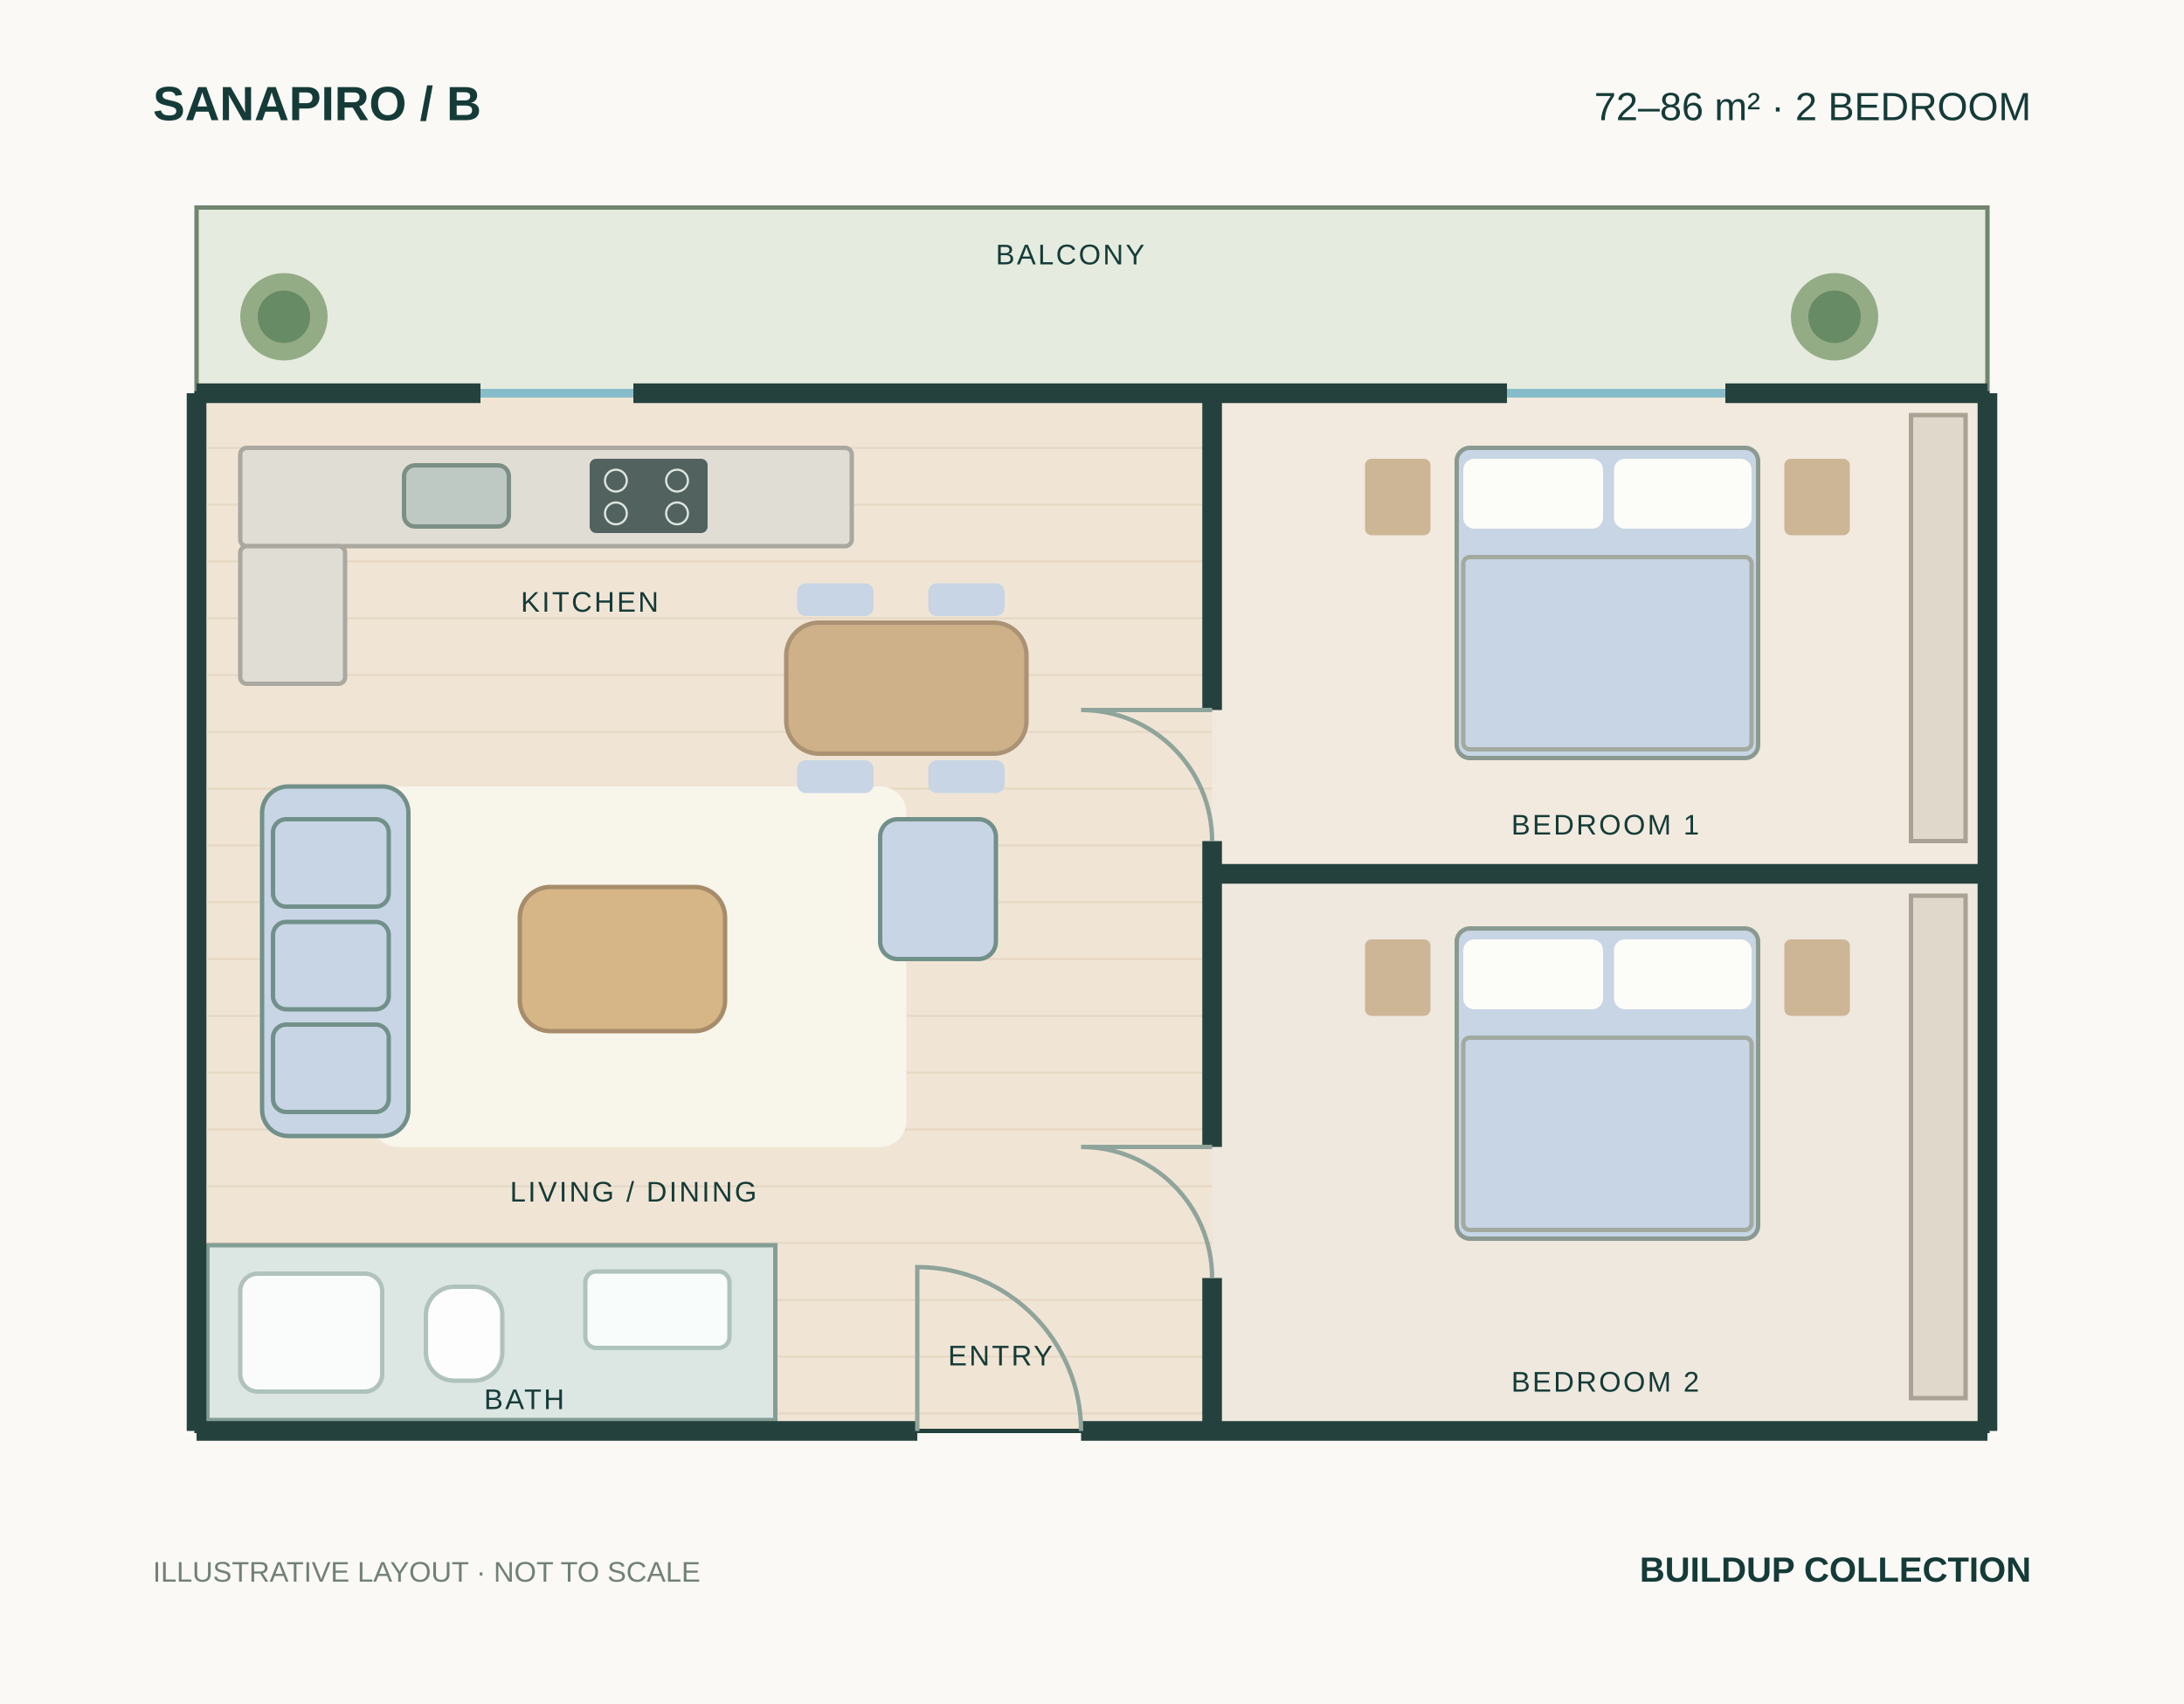
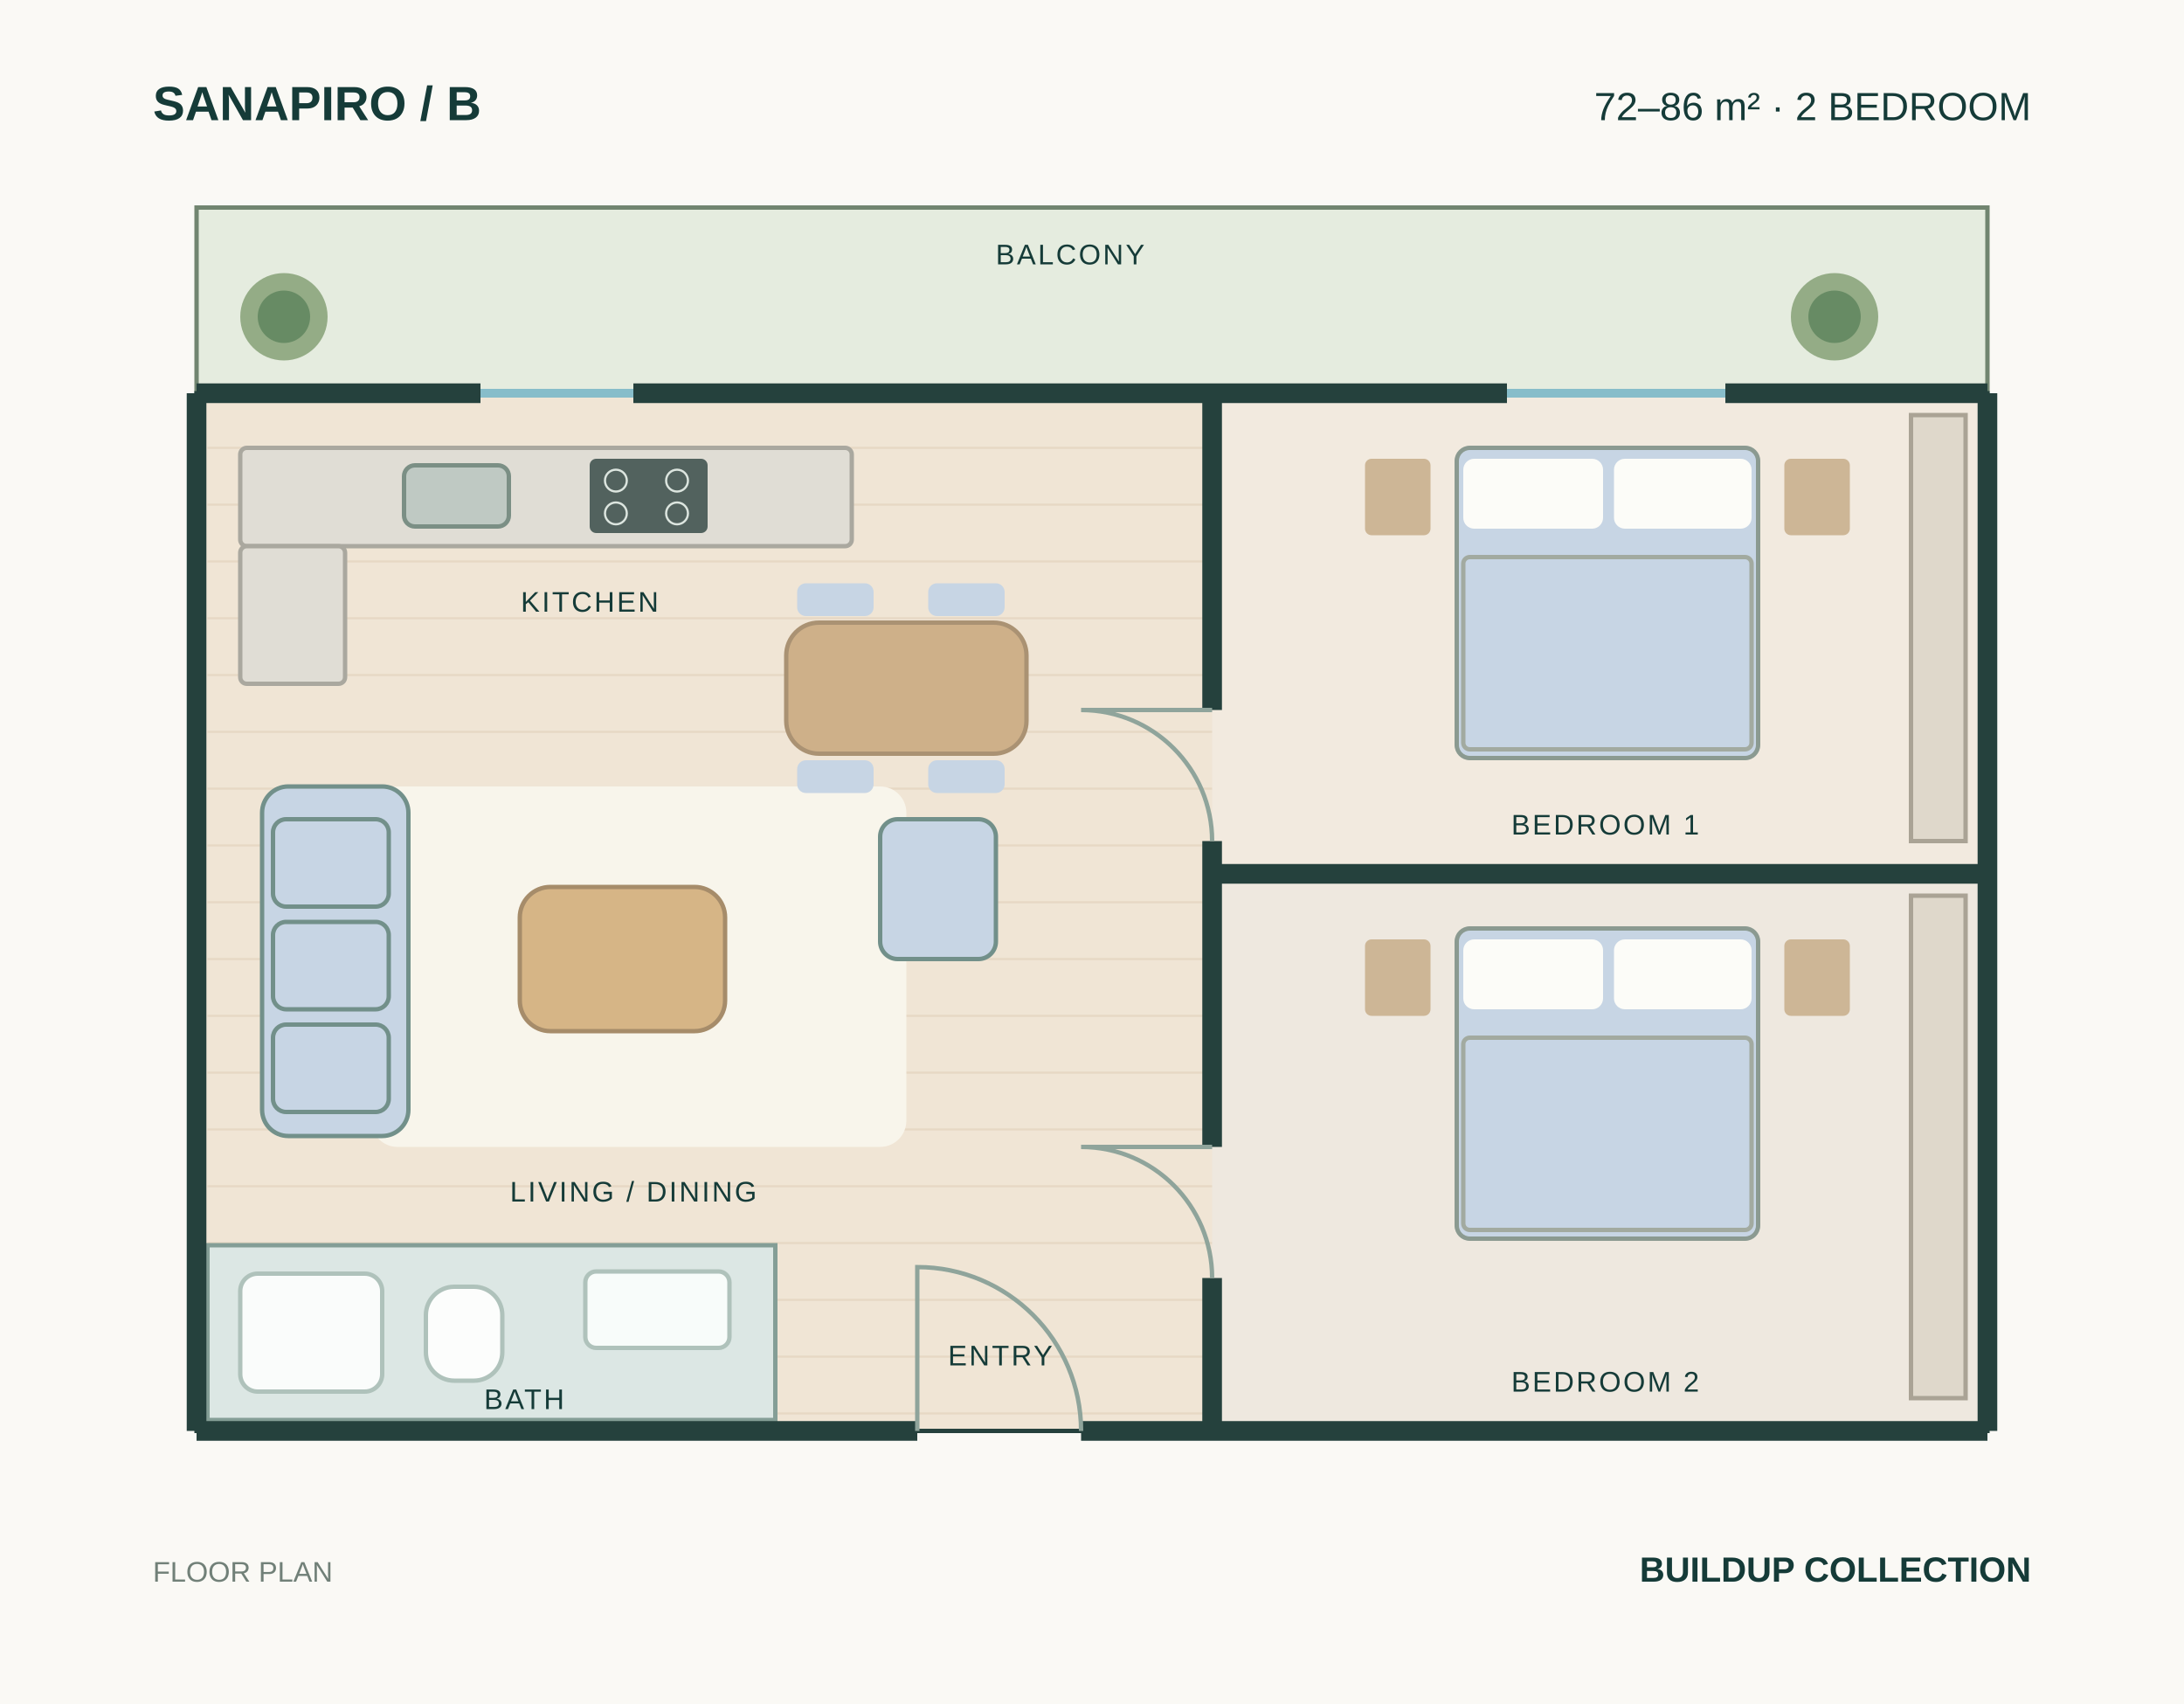
<svg xmlns="http://www.w3.org/2000/svg" width="1000" height="780" viewBox="0 0 1000 780">
  <rect width="1000" height="780" fill="#faf9f5" />
  <g font-family="Arial,sans-serif" fill="#153b38">
    <text x="70" y="55" font-size="22" font-weight="bold">SANAPIRO / B</text>
    <text x="930" y="55" text-anchor="end" font-size="18">72–86 m² · 2 BEDROOM</text>
    <rect x="90" y="95" width="820" height="85" rx="0" fill="#e5ecdf" stroke="#718570" stroke-width="2" />
    <text x="490" y="121" text-anchor="middle" font-size="13" letter-spacing="1">BALCONY</text>
    <circle cx="130" cy="145" r="20" fill="#94ac86" />
    <circle cx="130" cy="145" r="12" fill="#678b64" />
    <circle cx="840" cy="145" r="20" fill="#94ac86" />
    <circle cx="840" cy="145" r="12" fill="#678b64" />
    <rect x="90" y="180" width="820" height="475" rx="0" fill="#f0e5d5" stroke="#25413d" stroke-width="2" />
    <path d="M95 205 H905" stroke="#e7d8c4" stroke-width="1" />
    <path d="M95 231 H905" stroke="#e7d8c4" stroke-width="1" />
    <path d="M95 257 H905" stroke="#e7d8c4" stroke-width="1" />
    <path d="M95 283 H905" stroke="#e7d8c4" stroke-width="1" />
    <path d="M95 309 H905" stroke="#e7d8c4" stroke-width="1" />
    <path d="M95 335 H905" stroke="#e7d8c4" stroke-width="1" />
    <path d="M95 361 H905" stroke="#e7d8c4" stroke-width="1" />
    <path d="M95 387 H905" stroke="#e7d8c4" stroke-width="1" />
    <path d="M95 413 H905" stroke="#e7d8c4" stroke-width="1" />
    <path d="M95 439 H905" stroke="#e7d8c4" stroke-width="1" />
    <path d="M95 465 H905" stroke="#e7d8c4" stroke-width="1" />
    <path d="M95 491 H905" stroke="#e7d8c4" stroke-width="1" />
    <path d="M95 517 H905" stroke="#e7d8c4" stroke-width="1" />
    <path d="M95 543 H905" stroke="#e7d8c4" stroke-width="1" />
    <path d="M95 569 H905" stroke="#e7d8c4" stroke-width="1" />
    <path d="M95 595 H905" stroke="#e7d8c4" stroke-width="1" />
    <path d="M95 621 H905" stroke="#e7d8c4" stroke-width="1" />
    <path d="M95 647 H905" stroke="#e7d8c4" stroke-width="1" />
    <rect x="555" y="180" width="355" height="220" rx="0" fill="#f2eadf" stroke="none" stroke-width="2" />
    <rect x="555" y="400" width="355" height="255" rx="0" fill="#eee8df" stroke="none" stroke-width="2" />
    <rect x="170" y="360" width="245" height="165" rx="12" fill="#f8f5eb" stroke="none" stroke-width="2" />
    <rect x="120" y="360" width="67" height="160" rx="12" fill="#c7d5e4" stroke="#72908a" stroke-width="2" />
    <rect x="125" y="375" width="53" height="40" rx="6" fill="#c7d5e4" stroke="#72908a" stroke-width="2" />
    <rect x="125" y="422" width="53" height="40" rx="6" fill="#c7d5e4" stroke="#72908a" stroke-width="2" />
    <rect x="125" y="469" width="53" height="40" rx="6" fill="#c7d5e4" stroke="#72908a" stroke-width="2" />
    <rect x="238" y="406" width="94" height="66" rx="14" fill="#d6b586" stroke="#a68c6a" stroke-width="2" />
    <rect x="403" y="375" width="53" height="64" rx="8" fill="#c7d5e4" stroke="#72908a" stroke-width="2" />
    <text x="290" y="550" text-anchor="middle" font-size="13" letter-spacing="1">LIVING / DINING</text>
    <rect x="110" y="205" width="280" height="45" rx="3" fill="#e0ddd5" stroke="#aaa89f" stroke-width="2" />
    <rect x="110" y="250" width="48" height="63" rx="3" fill="#e0ddd5" stroke="#aaa89f" stroke-width="2" />
    <rect x="270" y="210" width="54" height="34" rx="3" fill="#52625e" stroke="none" stroke-width="2" />
    <circle cx="282" cy="220" r="5" fill="none" stroke="#dce5df" />
    <circle cx="282" cy="235" r="5" fill="none" stroke="#dce5df" />
    <circle cx="310" cy="220" r="5" fill="none" stroke="#dce5df" />
    <circle cx="310" cy="235" r="5" fill="none" stroke="#dce5df" />
    <rect x="185" y="213" width="48" height="28" rx="5" fill="#bfc9c3" stroke="#7b8f85" stroke-width="2" />
    <rect x="360" y="285" width="110" height="60" rx="15" fill="#ceb089" stroke="#aa9273" stroke-width="2" />
    <rect x="365" y="267" width="35" height="15" rx="4" fill="#c7d5e4" stroke="none" stroke-width="2" />
    <rect x="365" y="348" width="35" height="15" rx="4" fill="#c7d5e4" stroke="none" stroke-width="2" />
    <rect x="425" y="267" width="35" height="15" rx="4" fill="#c7d5e4" stroke="none" stroke-width="2" />
    <rect x="425" y="348" width="35" height="15" rx="4" fill="#c7d5e4" stroke="none" stroke-width="2" />
    <text x="270" y="280" text-anchor="middle" font-size="13" letter-spacing="1">KITCHEN</text>
    <rect x="667" y="205" width="138" height="142" rx="6" fill="#c7d5e4" stroke="#8b9a91" stroke-width="2" />
    <rect x="670" y="210" width="64" height="32" rx="5" fill="#fcfcf8" stroke="none" stroke-width="2" />
    <rect x="739" y="210" width="63" height="32" rx="5" fill="#fcfcf8" stroke="none" stroke-width="2" />
    <rect x="670" y="255" width="132" height="88" rx="3" fill="#c7d5e4" stroke="#a2aaa0" stroke-width="2" />
    <rect x="625" y="210" width="30" height="35" rx="3" fill="#cdb696" stroke="none" stroke-width="2" />
    <rect x="817" y="210" width="30" height="35" rx="3" fill="#cdb696" stroke="none" stroke-width="2" />
    <rect x="875" y="190" width="25" height="195" rx="0" fill="#dfd8cb" stroke="#aaa395" stroke-width="2" />
    <text x="735" y="382" text-anchor="middle" font-size="13" letter-spacing="1">BEDROOM 1</text>
    <rect x="667" y="425" width="138" height="142" rx="6" fill="#c7d5e4" stroke="#8b9a91" stroke-width="2" />
    <rect x="670" y="430" width="64" height="32" rx="5" fill="#fcfcf8" stroke="none" stroke-width="2" />
    <rect x="739" y="430" width="63" height="32" rx="5" fill="#fcfcf8" stroke="none" stroke-width="2" />
    <rect x="670" y="475" width="132" height="88" rx="3" fill="#c7d5e4" stroke="#a2aaa0" stroke-width="2" />
    <rect x="625" y="430" width="30" height="35" rx="3" fill="#cdb696" stroke="none" stroke-width="2" />
    <rect x="817" y="430" width="30" height="35" rx="3" fill="#cdb696" stroke="none" stroke-width="2" />
    <rect x="875" y="410" width="25" height="230" rx="0" fill="#dfd8cb" stroke="#aaa395" stroke-width="2" />
    <text x="735" y="637" text-anchor="middle" font-size="13" letter-spacing="1">BEDROOM 2</text>
    <rect x="95" y="570" width="260" height="80" rx="0" fill="#dce7e4" stroke="#849e96" stroke-width="2" />
    <rect x="110" y="583" width="65" height="54" rx="8" fill="#fafcfb" stroke="#afc2bb" stroke-width="2" />
    <rect x="195" y="589" width="35" height="43" rx="13" fill="#fcfdfc" stroke="#afc2bb" stroke-width="2" />
    <rect x="268" y="582" width="66" height="35" rx="5" fill="#f8fcfa" stroke="#afc2bb" stroke-width="2" />
    <text x="240" y="645" text-anchor="middle" font-size="13" letter-spacing="1">BATH</text>
    <path d="M90 180 H220" stroke="#25413d" stroke-width="9" />
    <path d="M290 180 H690" stroke="#25413d" stroke-width="9" />
    <path d="M790 180 H910" stroke="#25413d" stroke-width="9" />
    <path d="M90 180 L90 655" stroke="#25413d" stroke-width="9" />
    <path d="M910 180 L910 655" stroke="#25413d" stroke-width="9" />
    <path d="M90 655 H420" stroke="#25413d" stroke-width="9" />
    <path d="M495 655 H910" stroke="#25413d" stroke-width="9" />
    <path d="M555 180 L555 325" stroke="#25413d" stroke-width="9" />
    <path d="M555 385 L555 525" stroke="#25413d" stroke-width="9" />
    <path d="M555 585 L555 655" stroke="#25413d" stroke-width="9" />
    <path d="M555 400 H910" stroke="#25413d" stroke-width="9" />
    <path d="M555 325 h-60 a60 60 0 0 1 60 60" fill="none" stroke="#8fa49b" stroke-width="2" />
    <path d="M555 525 h-60 a60 60 0 0 1 60 60" fill="none" stroke="#8fa49b" stroke-width="2" />
    <path d="M420 655 v-75 a75 75 0 0 1 75 75" fill="none" stroke="#8fa49b" stroke-width="2" />
    <path d="M220 180 H290" stroke="#87bdca" stroke-width="4" />
    <path d="M690 180 H790" stroke="#87bdca" stroke-width="4" />
    <text x="458" y="625" text-anchor="middle" font-size="13" letter-spacing="1">ENTRY</text>
-     <text x="70" y="724" font-size="13" fill="#718078">ILLUSTRATIVE LAYOUT · NOT TO SCALE</text>
+     <text x="70" y="724" font-size="13" fill="#718078">FLOOR PLAN</text>
    <text x="930" y="724" text-anchor="end" font-size="16" font-weight="bold">BUILDUP COLLECTION</text>
  </g>
</svg>
